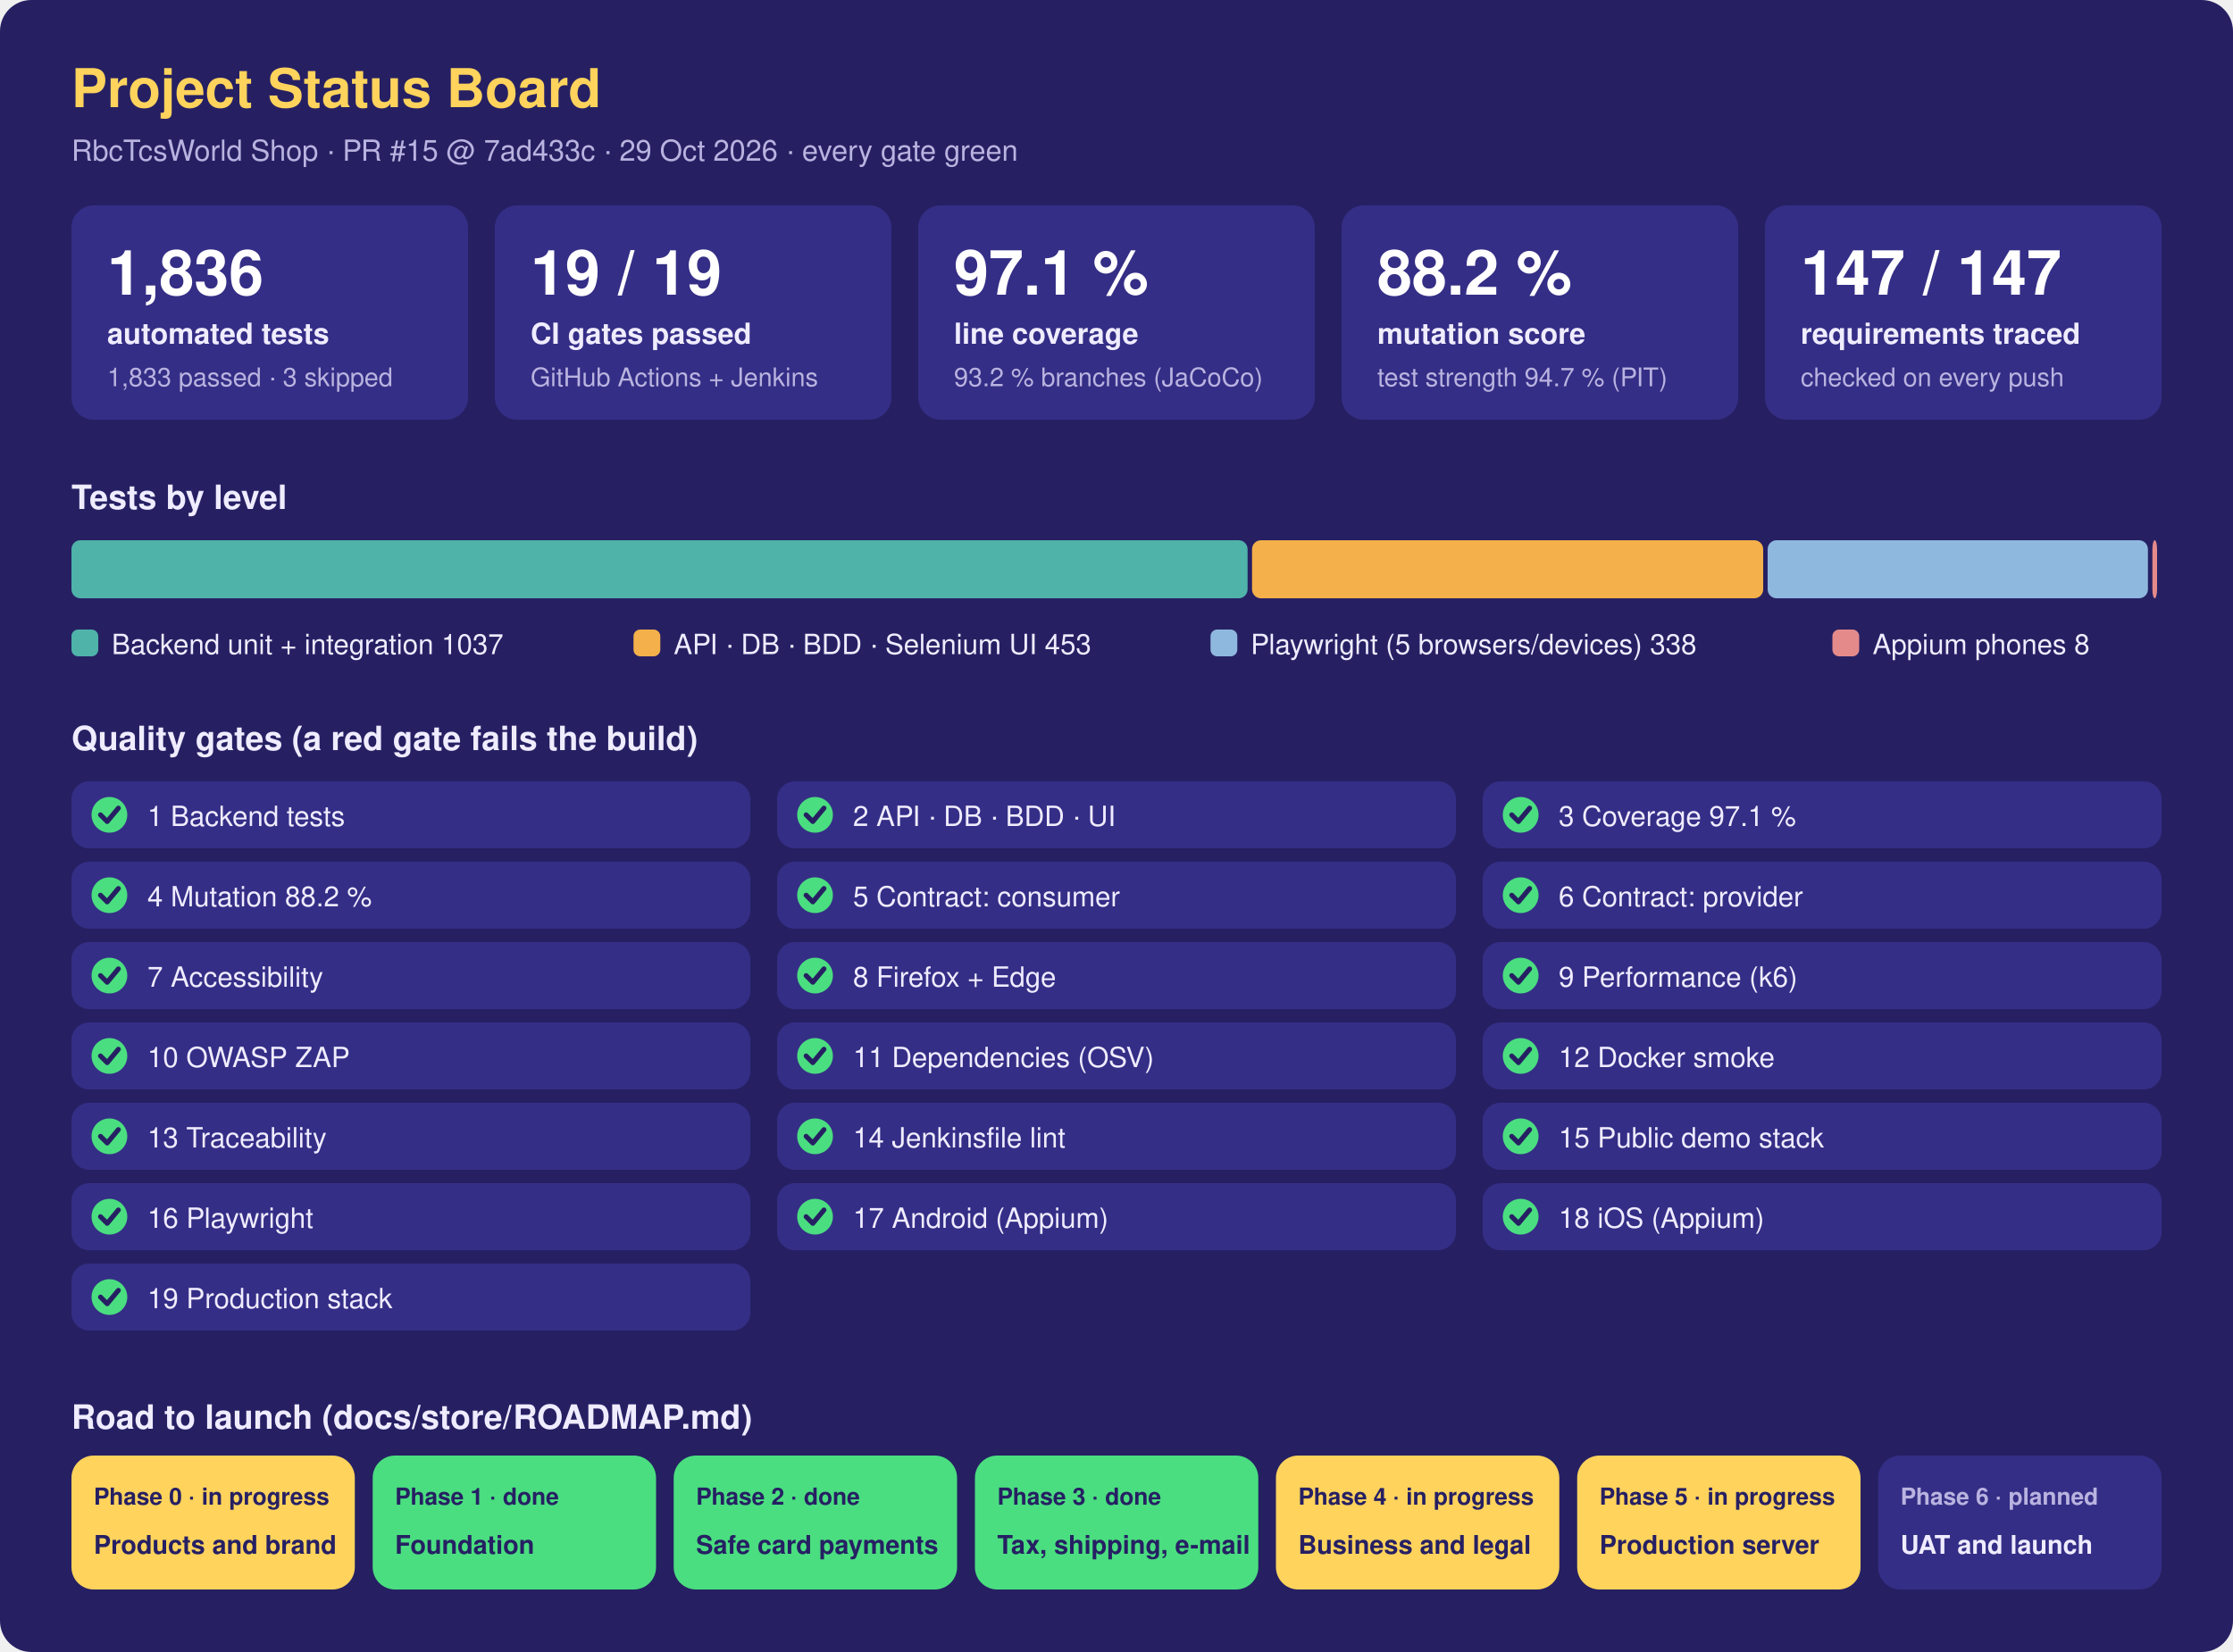
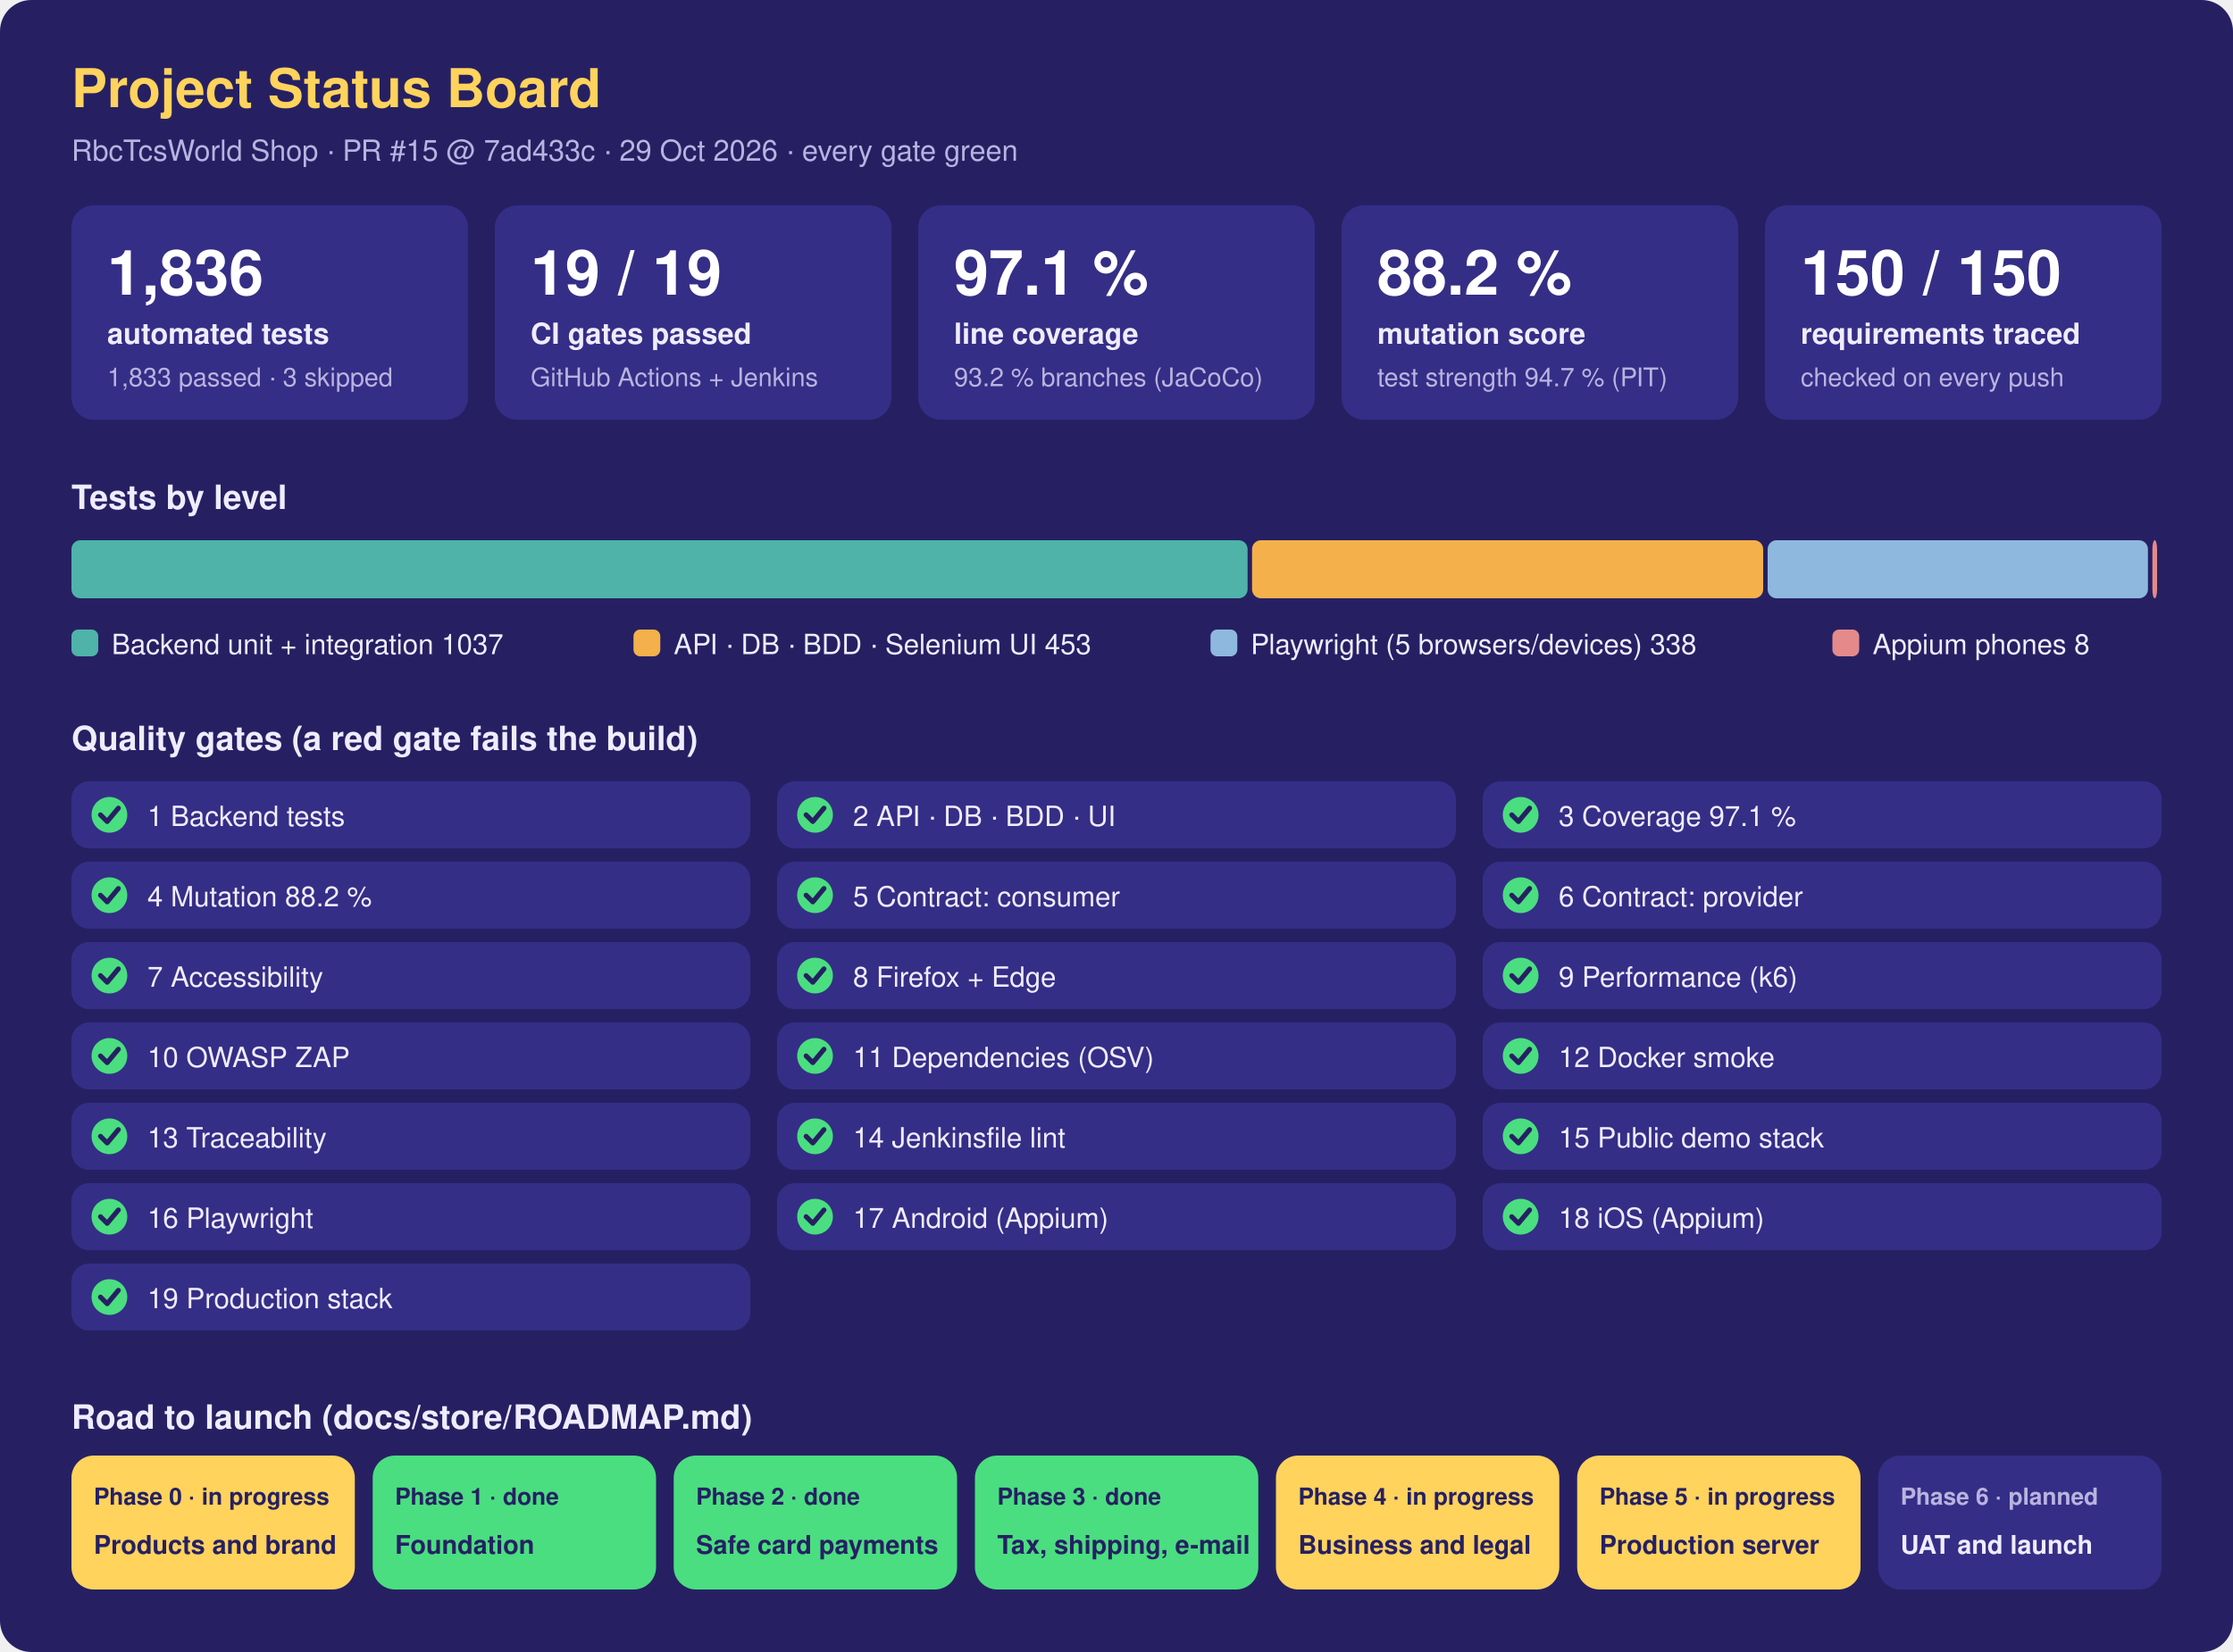
- <svg xmlns="http://www.w3.org/2000/svg" width="1000" height="740" viewBox="0 0 1000 740" role="img" aria-label="Project status board: 1836 automated tests, 1833 passed and 3 skipped by design; 19 of 19 CI gates passed; 97.1 percent line coverage; 88.2 percent mutation score; 147 of 147 requirements traced; road to launch: phase 1 foundation done, phase 0 products in progress, phases 2 and 3 (safe card payments; tax, shipping and e-mail) done, phase 4 business and legal in progress, phase 5 production server built.">
+ <svg xmlns="http://www.w3.org/2000/svg" width="1000" height="740" viewBox="0 0 1000 740" role="img" aria-label="Project status board: 1836 automated tests, 1833 passed and 3 skipped by design; 19 of 19 CI gates passed; 97.1 percent line coverage; 88.2 percent mutation score; 150 of 150 requirements traced; road to launch: phase 1 foundation done, phase 0 products in progress, phases 2 and 3 (safe card payments; tax, shipping and e-mail) done, phase 4 business and legal in progress, phase 5 production server built.">
  <rect width="1000" height="740" rx="14" fill="#262063" />
  <text x="32" y="48" font-family="'Segoe UI', Helvetica, Arial, sans-serif" font-size="24" font-weight="700" fill="#ffd35c" text-anchor="start">Project Status Board</text>
  <text x="32" y="72" font-family="'Segoe UI', Helvetica, Arial, sans-serif" font-size="13" font-weight="400" fill="#b9b3e0" text-anchor="start">RbcTcsWorld Shop · PR #15 @ 7ad433c · 29 Oct 2026 · every gate green</text>
  <rect x="32.0" y="92" width="177.6" height="96" rx="10" fill="#352e86" />
  <text x="48.0" y="132" font-family="'Segoe UI', Helvetica, Arial, sans-serif" font-size="28" font-weight="700" fill="#ffffff" text-anchor="start">1,836</text>
  <text x="48.0" y="154" font-family="'Segoe UI', Helvetica, Arial, sans-serif" font-size="13" font-weight="600" fill="#efecff" text-anchor="start">automated tests</text>
  <text x="48.0" y="173" font-family="'Segoe UI', Helvetica, Arial, sans-serif" font-size="11.5" font-weight="400" fill="#b9b3e0" text-anchor="start">1,833 passed · 3 skipped</text>
  <rect x="221.6" y="92" width="177.6" height="96" rx="10" fill="#352e86" />
  <text x="237.6" y="132" font-family="'Segoe UI', Helvetica, Arial, sans-serif" font-size="28" font-weight="700" fill="#ffffff" text-anchor="start">19 / 19</text>
  <text x="237.6" y="154" font-family="'Segoe UI', Helvetica, Arial, sans-serif" font-size="13" font-weight="600" fill="#efecff" text-anchor="start">CI gates passed</text>
  <text x="237.6" y="173" font-family="'Segoe UI', Helvetica, Arial, sans-serif" font-size="11.5" font-weight="400" fill="#b9b3e0" text-anchor="start">GitHub Actions + Jenkins</text>
  <rect x="411.2" y="92" width="177.6" height="96" rx="10" fill="#352e86" />
  <text x="427.2" y="132" font-family="'Segoe UI', Helvetica, Arial, sans-serif" font-size="28" font-weight="700" fill="#ffffff" text-anchor="start">97.1 %</text>
  <text x="427.2" y="154" font-family="'Segoe UI', Helvetica, Arial, sans-serif" font-size="13" font-weight="600" fill="#efecff" text-anchor="start">line coverage</text>
  <text x="427.2" y="173" font-family="'Segoe UI', Helvetica, Arial, sans-serif" font-size="11.5" font-weight="400" fill="#b9b3e0" text-anchor="start">93.2 % branches (JaCoCo)</text>
  <rect x="600.8" y="92" width="177.6" height="96" rx="10" fill="#352e86" />
  <text x="616.8" y="132" font-family="'Segoe UI', Helvetica, Arial, sans-serif" font-size="28" font-weight="700" fill="#ffffff" text-anchor="start">88.2 %</text>
  <text x="616.8" y="154" font-family="'Segoe UI', Helvetica, Arial, sans-serif" font-size="13" font-weight="600" fill="#efecff" text-anchor="start">mutation score</text>
  <text x="616.8" y="173" font-family="'Segoe UI', Helvetica, Arial, sans-serif" font-size="11.5" font-weight="400" fill="#b9b3e0" text-anchor="start">test strength 94.7 % (PIT)</text>
  <rect x="790.4" y="92" width="177.6" height="96" rx="10" fill="#352e86" />
-   <text x="806.4" y="132" font-family="'Segoe UI', Helvetica, Arial, sans-serif" font-size="28" font-weight="700" fill="#ffffff" text-anchor="start">147 / 147</text>
+   <text x="806.4" y="132" font-family="'Segoe UI', Helvetica, Arial, sans-serif" font-size="28" font-weight="700" fill="#ffffff" text-anchor="start">150 / 150</text>
  <text x="806.4" y="154" font-family="'Segoe UI', Helvetica, Arial, sans-serif" font-size="13" font-weight="600" fill="#efecff" text-anchor="start">requirements traced</text>
  <text x="806.4" y="173" font-family="'Segoe UI', Helvetica, Arial, sans-serif" font-size="11.5" font-weight="400" fill="#b9b3e0" text-anchor="start">checked on every push</text>
  <text x="32" y="228" font-family="'Segoe UI', Helvetica, Arial, sans-serif" font-size="15" font-weight="700" fill="#efecff" text-anchor="start">Tests by level</text>
  <rect x="32.0" y="242" width="526.7" height="26" rx="4" fill="#4fb3a9" />
  <rect x="560.7" y="242" width="228.9" height="26" rx="4" fill="#f4b04a" />
  <rect x="791.6" y="242" width="170.3" height="26" rx="4" fill="#8fb8de" />
  <rect x="963.9" y="242" width="2.1" height="26" rx="4" fill="#e58a8a" />
  <rect x="32" y="282" width="12" height="12" rx="3" fill="#4fb3a9" />
  <text x="50" y="293" font-family="'Segoe UI', Helvetica, Arial, sans-serif" font-size="12.5" font-weight="400" fill="#efecff" text-anchor="start">Backend unit + integration 1037</text>
  <rect x="283.7" y="282" width="12" height="12" rx="3" fill="#f4b04a" />
  <text x="301.7" y="293" font-family="'Segoe UI', Helvetica, Arial, sans-serif" font-size="12.5" font-weight="400" fill="#efecff" text-anchor="start">API · DB · BDD · Selenium UI 453</text>
  <rect x="542.1" y="282" width="12" height="12" rx="3" fill="#8fb8de" />
  <text x="560.1" y="293" font-family="'Segoe UI', Helvetica, Arial, sans-serif" font-size="12.5" font-weight="400" fill="#efecff" text-anchor="start">Playwright (5 browsers/devices) 338</text>
  <rect x="820.6" y="282" width="12" height="12" rx="3" fill="#e58a8a" />
  <text x="838.6" y="293" font-family="'Segoe UI', Helvetica, Arial, sans-serif" font-size="12.5" font-weight="400" fill="#efecff" text-anchor="start">Appium phones 8</text>
  <text x="32" y="336" font-family="'Segoe UI', Helvetica, Arial, sans-serif" font-size="15" font-weight="700" fill="#efecff" text-anchor="start">Quality gates (a red gate fails the build)</text>
  <rect x="32.0" y="350" width="304.0" height="30" rx="8" fill="#352e86" />
  <circle cx="49.0" cy="365" r="8" fill="#4ade80" />
  <path d="M45.0 365 l3 3 l5 -6" fill="none" stroke="#262063" stroke-width="2.2" stroke-linecap="round" stroke-linejoin="round" />
  <text x="66.0" y="370" font-family="'Segoe UI', Helvetica, Arial, sans-serif" font-size="12.5" font-weight="400" fill="#efecff" text-anchor="start">1  Backend tests</text>
  <rect x="348.0" y="350" width="304.0" height="30" rx="8" fill="#352e86" />
  <circle cx="365.0" cy="365" r="8" fill="#4ade80" />
  <path d="M361.0 365 l3 3 l5 -6" fill="none" stroke="#262063" stroke-width="2.2" stroke-linecap="round" stroke-linejoin="round" />
  <text x="382.0" y="370" font-family="'Segoe UI', Helvetica, Arial, sans-serif" font-size="12.5" font-weight="400" fill="#efecff" text-anchor="start">2  API · DB · BDD · UI</text>
  <rect x="664.0" y="350" width="304.0" height="30" rx="8" fill="#352e86" />
  <circle cx="681.0" cy="365" r="8" fill="#4ade80" />
  <path d="M677.0 365 l3 3 l5 -6" fill="none" stroke="#262063" stroke-width="2.2" stroke-linecap="round" stroke-linejoin="round" />
  <text x="698.0" y="370" font-family="'Segoe UI', Helvetica, Arial, sans-serif" font-size="12.5" font-weight="400" fill="#efecff" text-anchor="start">3  Coverage 97.1 %</text>
  <rect x="32.0" y="386" width="304.0" height="30" rx="8" fill="#352e86" />
  <circle cx="49.0" cy="401" r="8" fill="#4ade80" />
  <path d="M45.0 401 l3 3 l5 -6" fill="none" stroke="#262063" stroke-width="2.2" stroke-linecap="round" stroke-linejoin="round" />
  <text x="66.0" y="406" font-family="'Segoe UI', Helvetica, Arial, sans-serif" font-size="12.5" font-weight="400" fill="#efecff" text-anchor="start">4  Mutation 88.2 %</text>
  <rect x="348.0" y="386" width="304.0" height="30" rx="8" fill="#352e86" />
  <circle cx="365.0" cy="401" r="8" fill="#4ade80" />
  <path d="M361.0 401 l3 3 l5 -6" fill="none" stroke="#262063" stroke-width="2.2" stroke-linecap="round" stroke-linejoin="round" />
  <text x="382.0" y="406" font-family="'Segoe UI', Helvetica, Arial, sans-serif" font-size="12.5" font-weight="400" fill="#efecff" text-anchor="start">5  Contract: consumer</text>
  <rect x="664.0" y="386" width="304.0" height="30" rx="8" fill="#352e86" />
  <circle cx="681.0" cy="401" r="8" fill="#4ade80" />
  <path d="M677.0 401 l3 3 l5 -6" fill="none" stroke="#262063" stroke-width="2.2" stroke-linecap="round" stroke-linejoin="round" />
  <text x="698.0" y="406" font-family="'Segoe UI', Helvetica, Arial, sans-serif" font-size="12.5" font-weight="400" fill="#efecff" text-anchor="start">6  Contract: provider</text>
  <rect x="32.0" y="422" width="304.0" height="30" rx="8" fill="#352e86" />
  <circle cx="49.0" cy="437" r="8" fill="#4ade80" />
  <path d="M45.0 437 l3 3 l5 -6" fill="none" stroke="#262063" stroke-width="2.2" stroke-linecap="round" stroke-linejoin="round" />
  <text x="66.0" y="442" font-family="'Segoe UI', Helvetica, Arial, sans-serif" font-size="12.5" font-weight="400" fill="#efecff" text-anchor="start">7  Accessibility</text>
  <rect x="348.0" y="422" width="304.0" height="30" rx="8" fill="#352e86" />
  <circle cx="365.0" cy="437" r="8" fill="#4ade80" />
  <path d="M361.0 437 l3 3 l5 -6" fill="none" stroke="#262063" stroke-width="2.2" stroke-linecap="round" stroke-linejoin="round" />
  <text x="382.0" y="442" font-family="'Segoe UI', Helvetica, Arial, sans-serif" font-size="12.5" font-weight="400" fill="#efecff" text-anchor="start">8  Firefox + Edge</text>
  <rect x="664.0" y="422" width="304.0" height="30" rx="8" fill="#352e86" />
  <circle cx="681.0" cy="437" r="8" fill="#4ade80" />
  <path d="M677.0 437 l3 3 l5 -6" fill="none" stroke="#262063" stroke-width="2.2" stroke-linecap="round" stroke-linejoin="round" />
  <text x="698.0" y="442" font-family="'Segoe UI', Helvetica, Arial, sans-serif" font-size="12.5" font-weight="400" fill="#efecff" text-anchor="start">9  Performance (k6)</text>
  <rect x="32.0" y="458" width="304.0" height="30" rx="8" fill="#352e86" />
  <circle cx="49.0" cy="473" r="8" fill="#4ade80" />
  <path d="M45.0 473 l3 3 l5 -6" fill="none" stroke="#262063" stroke-width="2.2" stroke-linecap="round" stroke-linejoin="round" />
  <text x="66.0" y="478" font-family="'Segoe UI', Helvetica, Arial, sans-serif" font-size="12.5" font-weight="400" fill="#efecff" text-anchor="start">10  OWASP ZAP</text>
  <rect x="348.0" y="458" width="304.0" height="30" rx="8" fill="#352e86" />
  <circle cx="365.0" cy="473" r="8" fill="#4ade80" />
  <path d="M361.0 473 l3 3 l5 -6" fill="none" stroke="#262063" stroke-width="2.2" stroke-linecap="round" stroke-linejoin="round" />
  <text x="382.0" y="478" font-family="'Segoe UI', Helvetica, Arial, sans-serif" font-size="12.5" font-weight="400" fill="#efecff" text-anchor="start">11  Dependencies (OSV)</text>
  <rect x="664.0" y="458" width="304.0" height="30" rx="8" fill="#352e86" />
  <circle cx="681.0" cy="473" r="8" fill="#4ade80" />
  <path d="M677.0 473 l3 3 l5 -6" fill="none" stroke="#262063" stroke-width="2.2" stroke-linecap="round" stroke-linejoin="round" />
  <text x="698.0" y="478" font-family="'Segoe UI', Helvetica, Arial, sans-serif" font-size="12.5" font-weight="400" fill="#efecff" text-anchor="start">12  Docker smoke</text>
  <rect x="32.0" y="494" width="304.0" height="30" rx="8" fill="#352e86" />
  <circle cx="49.0" cy="509" r="8" fill="#4ade80" />
  <path d="M45.0 509 l3 3 l5 -6" fill="none" stroke="#262063" stroke-width="2.2" stroke-linecap="round" stroke-linejoin="round" />
  <text x="66.0" y="514" font-family="'Segoe UI', Helvetica, Arial, sans-serif" font-size="12.5" font-weight="400" fill="#efecff" text-anchor="start">13  Traceability</text>
  <rect x="348.0" y="494" width="304.0" height="30" rx="8" fill="#352e86" />
  <circle cx="365.0" cy="509" r="8" fill="#4ade80" />
  <path d="M361.0 509 l3 3 l5 -6" fill="none" stroke="#262063" stroke-width="2.2" stroke-linecap="round" stroke-linejoin="round" />
  <text x="382.0" y="514" font-family="'Segoe UI', Helvetica, Arial, sans-serif" font-size="12.5" font-weight="400" fill="#efecff" text-anchor="start">14  Jenkinsfile lint</text>
  <rect x="664.0" y="494" width="304.0" height="30" rx="8" fill="#352e86" />
  <circle cx="681.0" cy="509" r="8" fill="#4ade80" />
  <path d="M677.0 509 l3 3 l5 -6" fill="none" stroke="#262063" stroke-width="2.2" stroke-linecap="round" stroke-linejoin="round" />
  <text x="698.0" y="514" font-family="'Segoe UI', Helvetica, Arial, sans-serif" font-size="12.5" font-weight="400" fill="#efecff" text-anchor="start">15  Public demo stack</text>
  <rect x="32.0" y="530" width="304.0" height="30" rx="8" fill="#352e86" />
  <circle cx="49.0" cy="545" r="8" fill="#4ade80" />
  <path d="M45.0 545 l3 3 l5 -6" fill="none" stroke="#262063" stroke-width="2.2" stroke-linecap="round" stroke-linejoin="round" />
  <text x="66.0" y="550" font-family="'Segoe UI', Helvetica, Arial, sans-serif" font-size="12.5" font-weight="400" fill="#efecff" text-anchor="start">16  Playwright</text>
  <rect x="348.0" y="530" width="304.0" height="30" rx="8" fill="#352e86" />
  <circle cx="365.0" cy="545" r="8" fill="#4ade80" />
  <path d="M361.0 545 l3 3 l5 -6" fill="none" stroke="#262063" stroke-width="2.2" stroke-linecap="round" stroke-linejoin="round" />
  <text x="382.0" y="550" font-family="'Segoe UI', Helvetica, Arial, sans-serif" font-size="12.5" font-weight="400" fill="#efecff" text-anchor="start">17  Android (Appium)</text>
  <rect x="664.0" y="530" width="304.0" height="30" rx="8" fill="#352e86" />
  <circle cx="681.0" cy="545" r="8" fill="#4ade80" />
  <path d="M677.0 545 l3 3 l5 -6" fill="none" stroke="#262063" stroke-width="2.2" stroke-linecap="round" stroke-linejoin="round" />
  <text x="698.0" y="550" font-family="'Segoe UI', Helvetica, Arial, sans-serif" font-size="12.5" font-weight="400" fill="#efecff" text-anchor="start">18  iOS (Appium)</text>
  <rect x="32.0" y="566" width="304.0" height="30" rx="8" fill="#352e86" />
  <circle cx="49.0" cy="581" r="8" fill="#4ade80" />
  <path d="M45.0 581 l3 3 l5 -6" fill="none" stroke="#262063" stroke-width="2.2" stroke-linecap="round" stroke-linejoin="round" />
  <text x="66.0" y="586" font-family="'Segoe UI', Helvetica, Arial, sans-serif" font-size="12.5" font-weight="400" fill="#efecff" text-anchor="start">19  Production stack</text>
  <text x="32" y="640" font-family="'Segoe UI', Helvetica, Arial, sans-serif" font-size="15" font-weight="700" fill="#efecff" text-anchor="start">Road to launch (docs/store/ROADMAP.md)</text>
  <rect x="32.0" y="652" width="126.9" height="60" rx="10" fill="#ffd35c" />
  <text x="42.0" y="674" font-family="'Segoe UI', Helvetica, Arial, sans-serif" font-size="10.5" font-weight="700" fill="#262063" text-anchor="start">Phase 0 · in progress</text>
  <text x="42.0" y="696" font-family="'Segoe UI', Helvetica, Arial, sans-serif" font-size="11.5" font-weight="600" fill="#262063" text-anchor="start">Products and brand</text>
  <rect x="166.9" y="652" width="126.9" height="60" rx="10" fill="#4ade80" />
  <text x="176.9" y="674" font-family="'Segoe UI', Helvetica, Arial, sans-serif" font-size="10.5" font-weight="700" fill="#262063" text-anchor="start">Phase 1 · done</text>
  <text x="176.9" y="696" font-family="'Segoe UI', Helvetica, Arial, sans-serif" font-size="11.5" font-weight="600" fill="#262063" text-anchor="start">Foundation</text>
  <rect x="301.7" y="652" width="126.9" height="60" rx="10" fill="#4ade80" />
  <text x="311.7" y="674" font-family="'Segoe UI', Helvetica, Arial, sans-serif" font-size="10.5" font-weight="700" fill="#262063" text-anchor="start">Phase 2 · done</text>
  <text x="311.7" y="696" font-family="'Segoe UI', Helvetica, Arial, sans-serif" font-size="11.5" font-weight="600" fill="#262063" text-anchor="start">Safe card payments</text>
  <rect x="436.6" y="652" width="126.9" height="60" rx="10" fill="#4ade80" />
  <text x="446.6" y="674" font-family="'Segoe UI', Helvetica, Arial, sans-serif" font-size="10.5" font-weight="700" fill="#262063" text-anchor="start">Phase 3 · done</text>
  <text x="446.6" y="696" font-family="'Segoe UI', Helvetica, Arial, sans-serif" font-size="11.5" font-weight="600" fill="#262063" text-anchor="start">Tax, shipping, e-mail</text>
  <rect x="571.4" y="652" width="126.9" height="60" rx="10" fill="#ffd35c" />
  <text x="581.4" y="674" font-family="'Segoe UI', Helvetica, Arial, sans-serif" font-size="10.5" font-weight="700" fill="#262063" text-anchor="start">Phase 4 · in progress</text>
  <text x="581.4" y="696" font-family="'Segoe UI', Helvetica, Arial, sans-serif" font-size="11.5" font-weight="600" fill="#262063" text-anchor="start">Business and legal</text>
  <rect x="706.3" y="652" width="126.9" height="60" rx="10" fill="#ffd35c" />
  <text x="716.3" y="674" font-family="'Segoe UI', Helvetica, Arial, sans-serif" font-size="10.5" font-weight="700" fill="#262063" text-anchor="start">Phase 5 · in progress</text>
  <text x="716.3" y="696" font-family="'Segoe UI', Helvetica, Arial, sans-serif" font-size="11.5" font-weight="600" fill="#262063" text-anchor="start">Production server</text>
  <rect x="841.1" y="652" width="126.9" height="60" rx="10" fill="#352e86" />
  <text x="851.1" y="674" font-family="'Segoe UI', Helvetica, Arial, sans-serif" font-size="10.5" font-weight="700" fill="#b9b3e0" text-anchor="start">Phase 6 · planned</text>
  <text x="851.1" y="696" font-family="'Segoe UI', Helvetica, Arial, sans-serif" font-size="11.5" font-weight="600" fill="#efecff" text-anchor="start">UAT and launch</text>
</svg>
